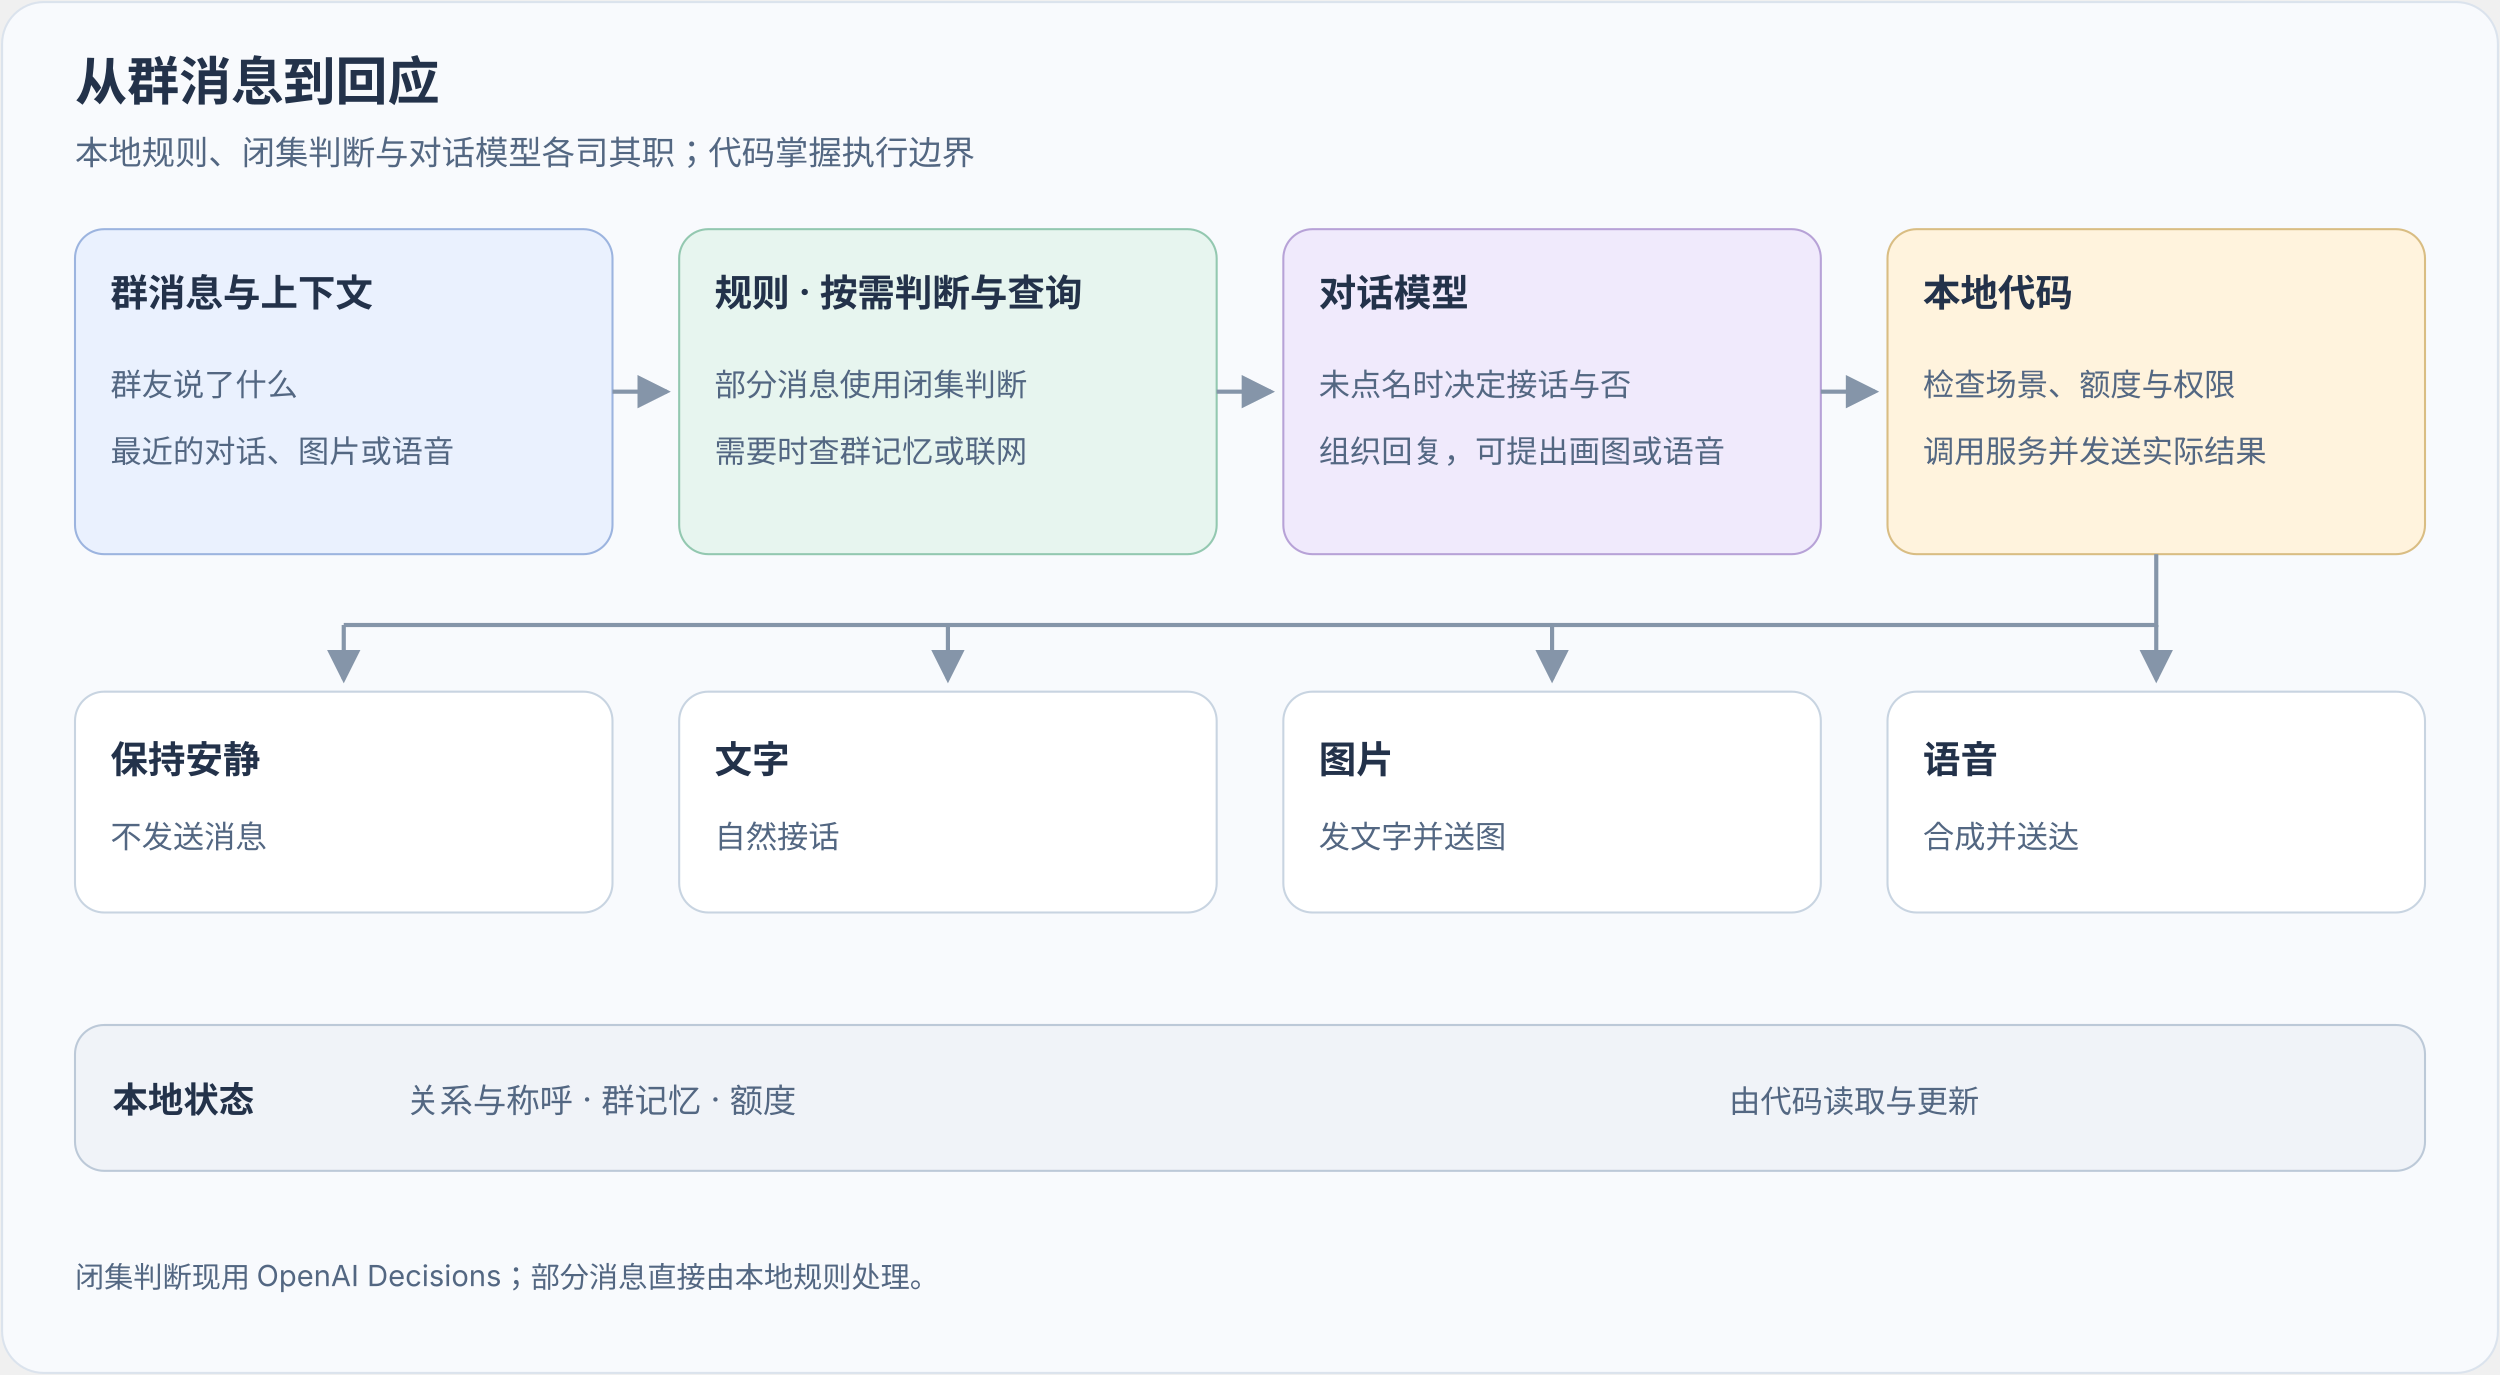
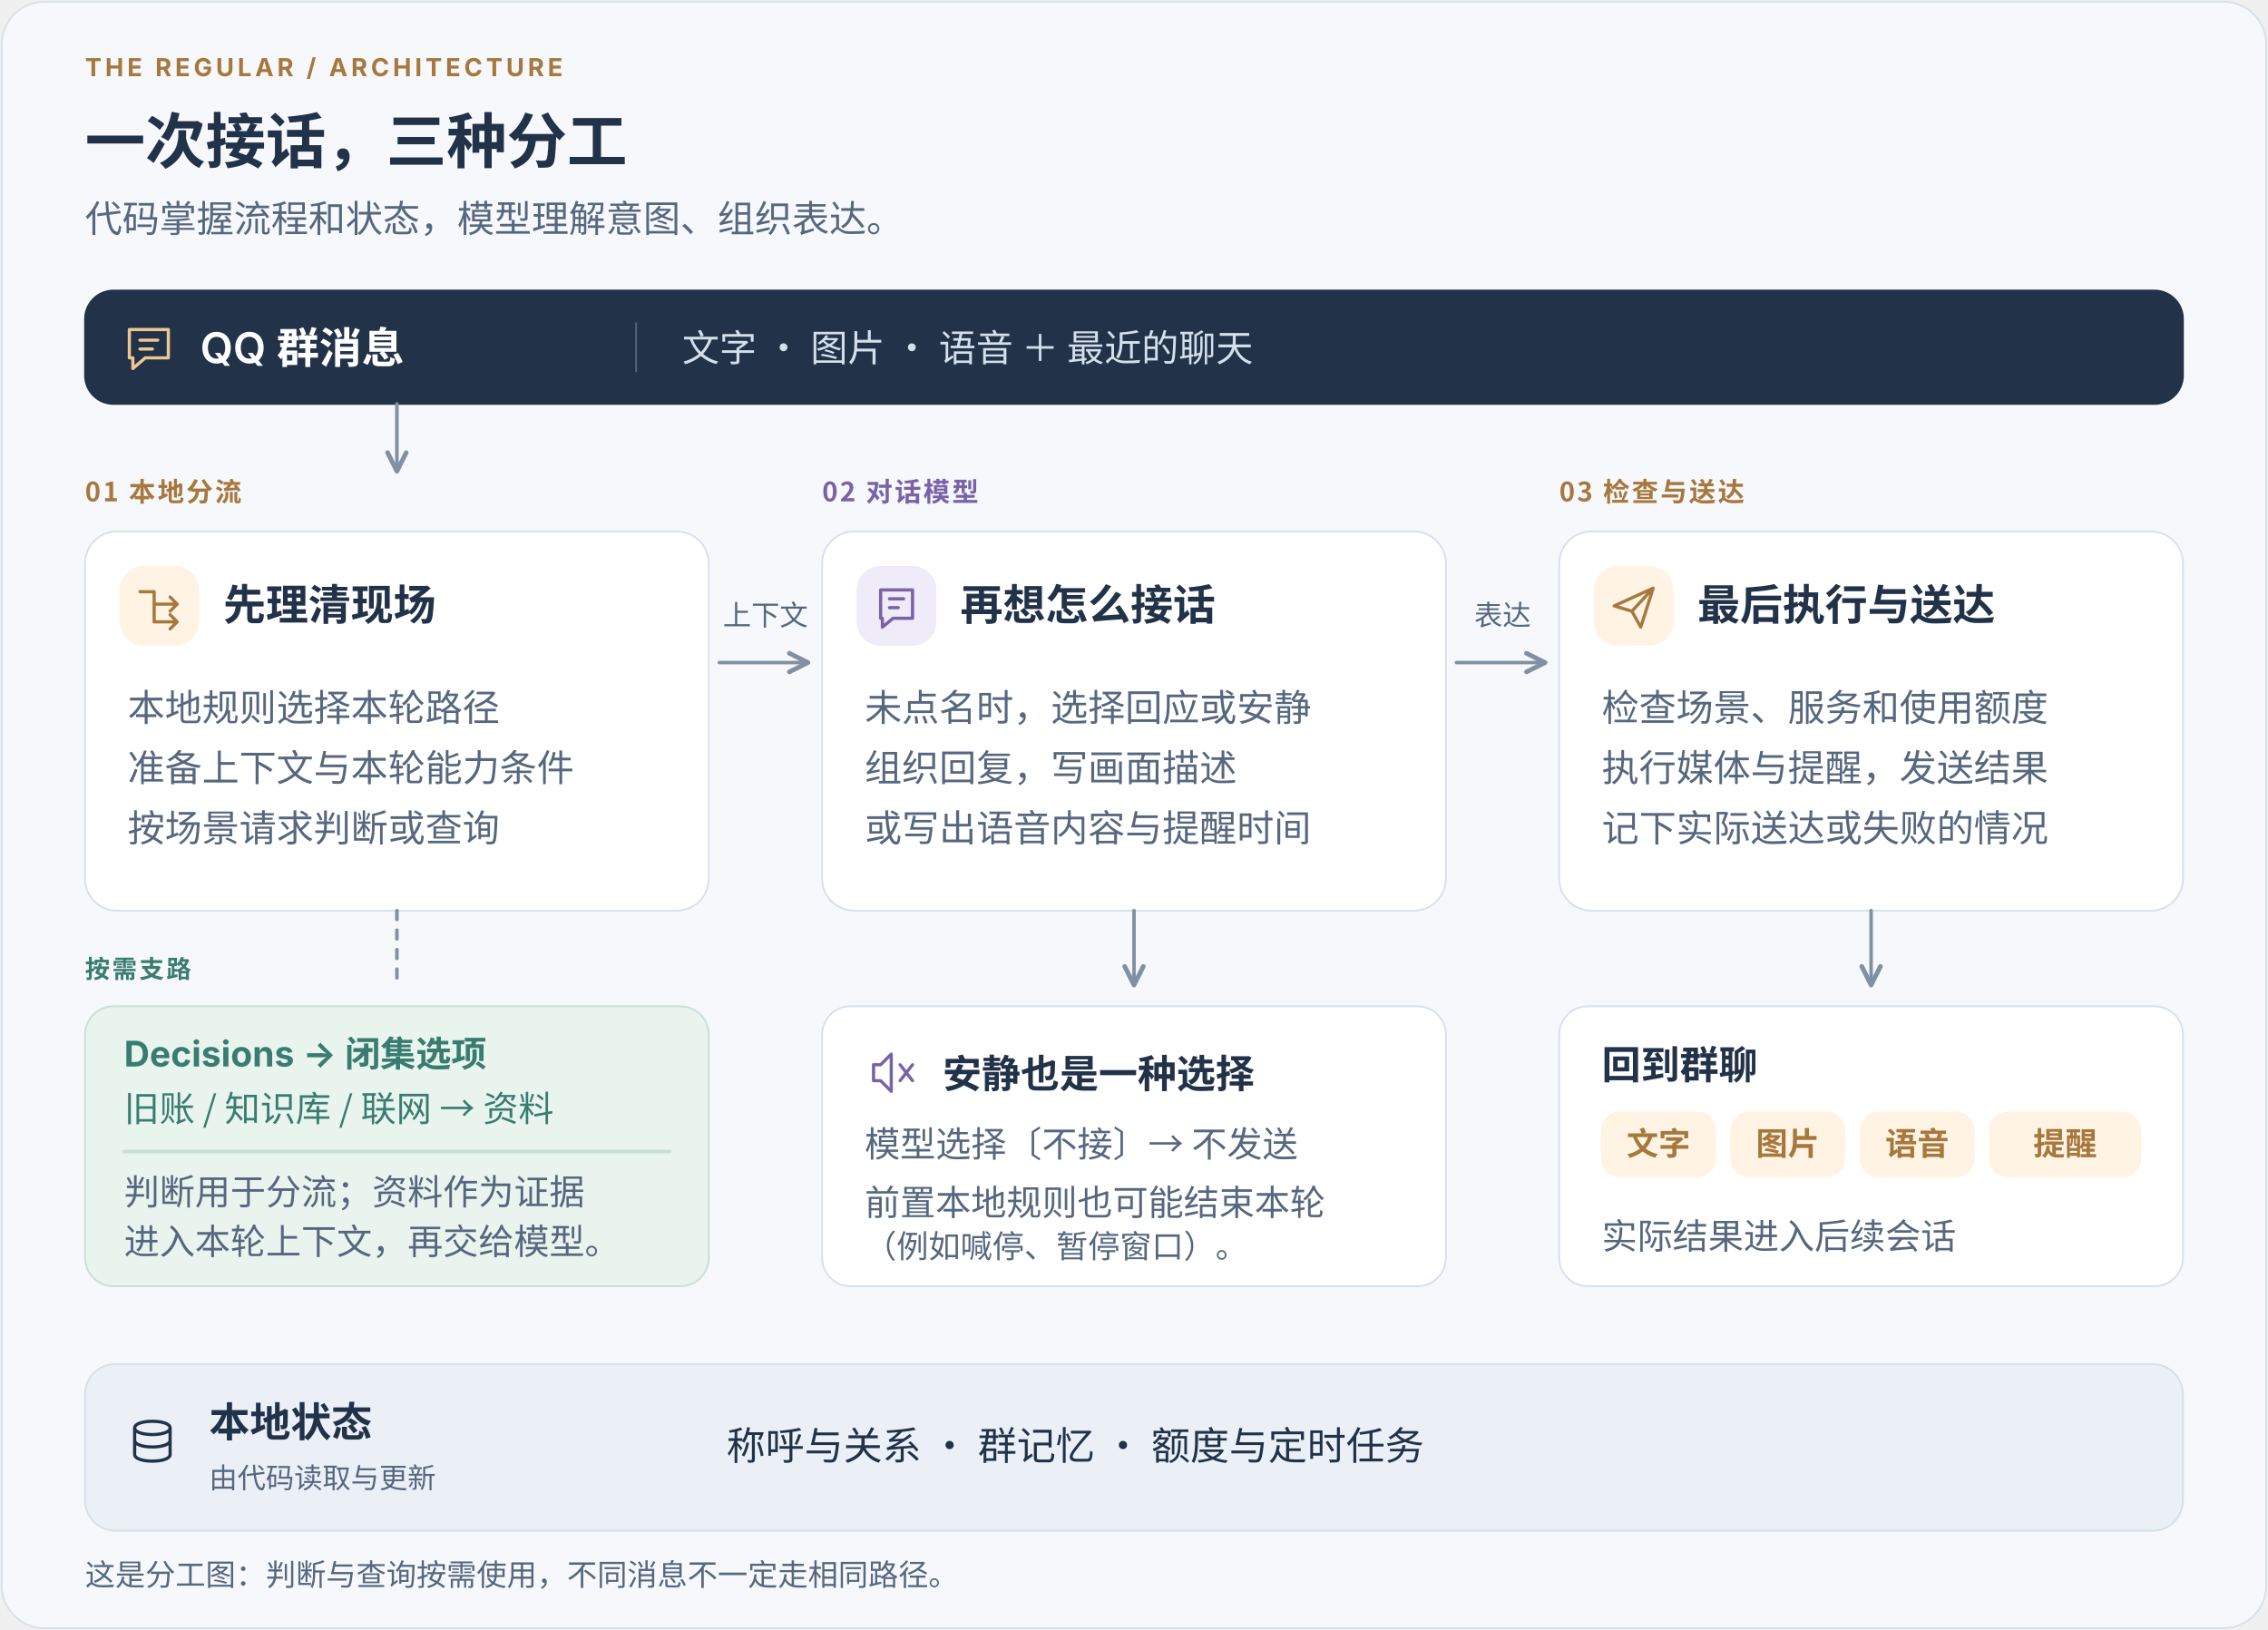
- <svg xmlns="http://www.w3.org/2000/svg" width="1200" height="660" viewBox="0 0 1200 660" role="img" aria-labelledby="title desc">
+ <svg xmlns="http://www.w3.org/2000/svg" width="1280" height="920" viewBox="0 0 1280 920" role="img" aria-labelledby="flow-title flow-desc" xml:lang="zh-CN">
  <defs>
-     <marker id="arrow" markerWidth="8" markerHeight="8" refX="7" refY="4" orient="auto">
-       <path d="M0 0L8 4L0 8Z" fill="#8595A9" />
+     <marker id="arrow" viewBox="0 0 8 8" refX="7" refY="4" markerWidth="7" markerHeight="7" orient="auto-start-reverse">
+       <path d="M1 1l6 3-6 3" fill="none" stroke="#8290A3" stroke-width="1.5" stroke-linecap="round" stroke-linejoin="round" />
    </marker>
  </defs>
-   <g font-family="-apple-system, BlinkMacSystemFont, Segoe UI, PingFang SC, Microsoft YaHei, sans-serif">
-     <rect x="1" y="1" width="1198" height="658" rx="20" fill="#F8FAFD" stroke="#DBE3ED" />
-     <text x="36" y="48" font-size="25" font-weight="700" fill="#23324A">从群消息到回应</text>
-     <text x="36" y="79" font-size="16" fill="#536782">本地规则、闭集判断与对话模型各司其职；代码掌握执行边界</text>
-     <rect x="36" y="110" width="258" height="156" rx="14" fill="#EAF1FE" stroke="#9CB4DF" />
-     <text x="53" y="147" font-size="18" font-weight="700" fill="#23324A">群消息与上下文</text>
-     <text x="53" y="190" font-size="15" fill="#536782">群友说了什么</text>
-     <text x="53" y="222" font-size="15" fill="#536782">最近的对话、图片或语音</text>
-     <rect x="326" y="110" width="258" height="156" rx="14" fill="#E7F5EF" stroke="#93C8B0" />
-     <text x="343" y="147" font-size="18" font-weight="700" fill="#23324A">规则 · 按需判断与查询</text>
-     <text x="343" y="190" font-size="15" fill="#536782">部分消息使用闭集判断</text>
-     <text x="343" y="222" font-size="15" fill="#536782">需要时查群记忆或联网</text>
-     <rect x="616" y="110" width="258" height="156" rx="14" fill="#F0EAFC" stroke="#B7A2D7" />
-     <text x="633" y="147" font-size="18" font-weight="700" fill="#23324A">对话模型</text>
-     <text x="633" y="190" font-size="15" fill="#536782">未点名时决定接话与否</text>
-     <text x="633" y="222" font-size="15" fill="#536782">组织回复，可提出画图或语音</text>
-     <rect x="906" y="110" width="258" height="156" rx="14" fill="#FFF3DD" stroke="#D9BD83" />
-     <text x="923" y="147" font-size="18" font-weight="700" fill="#23324A">本地代码</text>
-     <text x="923" y="190" font-size="15" fill="#536782">检查场景、额度与权限</text>
-     <text x="923" y="222" font-size="15" fill="#536782">调用服务并发送实际结果</text>
-     <path d="M294 188H320" fill="none" stroke="#8595A9" stroke-width="2" marker-end="url(#arrow)" />
-     <path d="M584 188H610" fill="none" stroke="#8595A9" stroke-width="2" marker-end="url(#arrow)" />
-     <path d="M874 188H900" fill="none" stroke="#8595A9" stroke-width="2" marker-end="url(#arrow)" />
-     <path d="M1035 266V300H165M1035 300H1035" fill="none" stroke="#8595A9" stroke-width="2" />
-     <path d="M165 300V326" fill="none" stroke="#8595A9" stroke-width="2" marker-end="url(#arrow)" />
-     <rect x="36" y="332" width="258" height="106" rx="14" fill="#FFFFFF" stroke="#C8D4E1" />
-     <text x="53" y="371" font-size="18" font-weight="700" fill="#23324A">保持安静</text>
-     <text x="53" y="407" font-size="15" fill="#536782">不发送消息</text>
-     <path d="M455 300V326" fill="none" stroke="#8595A9" stroke-width="2" marker-end="url(#arrow)" />
-     <rect x="326" y="332" width="258" height="106" rx="14" fill="#FFFFFF" stroke="#C8D4E1" />
-     <text x="343" y="371" font-size="18" font-weight="700" fill="#23324A">文字</text>
-     <text x="343" y="407" font-size="15" fill="#536782">自然接话</text>
-     <path d="M745 300V326" fill="none" stroke="#8595A9" stroke-width="2" marker-end="url(#arrow)" />
-     <rect x="616" y="332" width="258" height="106" rx="14" fill="#FFFFFF" stroke="#C8D4E1" />
-     <text x="633" y="371" font-size="18" font-weight="700" fill="#23324A">图片</text>
-     <text x="633" y="407" font-size="15" fill="#536782">发文字并送图</text>
-     <path d="M1035 300V326" fill="none" stroke="#8595A9" stroke-width="2" marker-end="url(#arrow)" />
-     <rect x="906" y="332" width="258" height="106" rx="14" fill="#FFFFFF" stroke="#C8D4E1" />
-     <text x="923" y="371" font-size="18" font-weight="700" fill="#23324A">语音</text>
-     <text x="923" y="407" font-size="15" fill="#536782">合成并送达</text>
-     <rect x="36" y="492" width="1128" height="70" rx="14" fill="#F0F3F8" stroke="#BCC9D8" />
-     <text x="54" y="534" font-size="17" font-weight="700" fill="#23324A">本地状态</text>
-     <text x="195" y="534" font-size="16" fill="#536782">关系与称呼 · 群记忆 · 额度</text>
-     <text x="830" y="534" font-size="15" fill="#536782">由代码读取与更新</text>
-     <text x="36" y="618" font-size="14" fill="#536782">闭集判断现用 OpenAI Decisions；部分消息直接由本地规则处理。</text>
+   <g font-family="-apple-system, BlinkMacSystemFont, 'Segoe UI', 'PingFang SC', 'Microsoft YaHei', sans-serif">
+     <rect x="1" y="1" width="1278" height="918" rx="24" fill="#F6F8FC" stroke="#D7E0EB" />
+     <text x="48" y="43" font-size="14" font-weight="700" fill="#A7783E" letter-spacing="2">THE REGULAR / ARCHITECTURE</text>
+     <text x="48" y="92" font-size="34" font-weight="700" fill="#213249">一次接话，三种分工</text>
+     <text x="48" y="131" font-size="21" font-weight="400" fill="#56677E">代码掌握流程和状态，模型理解意图、组织表达。</text>
+     <rect x="48" y="164" width="1184" height="64" rx="16" fill="#213249" stroke="#213249" />
+     <g transform="translate(70 183)" fill="none" stroke="#EDC792" stroke-width="1.8" stroke-linecap="round" stroke-linejoin="round">
+       <path d="M3 3h22v16H12l-7 6v-6H3z M9 9h10 M9 14h7" />
+     </g>
+     <text x="113" y="205" font-size="24" font-weight="600" fill="#FFFFFF">QQ 群消息</text>
+     <path d="M359 182v28" stroke="#54647A" />
+     <text x="385" y="204" font-size="21" font-weight="400" fill="#D4DFEB">文字 · 图片 · 语音  ＋  最近的聊天</text>
+     <path d="M224 228v38" fill="none" stroke="#8290A3" stroke-width="2" stroke-linecap="round" stroke-linejoin="round" marker-end="url(#arrow)" />
+     <text x="48" y="283" font-size="15" font-weight="700" fill="#A7783E" letter-spacing="1.2">01  本地分流</text>
+     <text x="464" y="283" font-size="15" font-weight="700" fill="#7962A7" letter-spacing="1.2">02  对话模型</text>
+     <text x="880" y="283" font-size="15" font-weight="700" fill="#A7783E" letter-spacing="1.2">03  检查与送达</text>
+     <rect x="48" y="300" width="352" height="214" rx="18" fill="#FFFFFF" stroke="#D7E0EB" />
+     <rect x="68" y="320" width="44" height="44" rx="13" fill="#FFF4E4" stroke="#FFF4E4" />
+     <g transform="translate(76 328)" fill="none" stroke="#A7783E" stroke-width="1.8" stroke-linecap="round" stroke-linejoin="round">
+       <path d="M3 6h8v7h13 M11 13v10h13 M20 9l4 4-4 4 M20 19l4 4-4 4" />
+     </g>
+     <text x="126" y="350" font-size="24" font-weight="650" fill="#213249">先理清现场</text>
+     <rect x="464" y="300" width="352" height="214" rx="18" fill="#FFFFFF" stroke="#D7E0EB" />
+     <rect x="484" y="320" width="44" height="44" rx="13" fill="#F0EBF8" stroke="#F0EBF8" />
+     <g transform="translate(492 328)" fill="none" stroke="#7962A7" stroke-width="1.8" stroke-linecap="round" stroke-linejoin="round">
+       <path d="M5 5h18v16H12l-6 5v-5H5z M10 10h8 M10 15h5" />
+     </g>
+     <text x="542" y="350" font-size="24" font-weight="650" fill="#213249">再想怎么接话</text>
+     <rect x="880" y="300" width="352" height="214" rx="18" fill="#FFFFFF" stroke="#D7E0EB" />
+     <rect x="900" y="320" width="44" height="44" rx="13" fill="#FFF4E4" stroke="#FFF4E4" />
+     <g transform="translate(908 328)" fill="none" stroke="#A7783E" stroke-width="1.8" stroke-linecap="round" stroke-linejoin="round">
+       <path d="M3 14l22-10-7 22-5-9-10-3z M13 17L25 4" />
+     </g>
+     <text x="958" y="350" font-size="24" font-weight="650" fill="#213249">最后执行与送达</text>
+     <text x="72" y="407" font-size="21" font-weight="400" fill="#56677E">本地规则选择本轮路径</text>
+     <text x="72" y="441" font-size="21" font-weight="400" fill="#56677E">准备上下文与本轮能力条件</text>
+     <text x="72" y="475" font-size="21" font-weight="400" fill="#56677E">按场景请求判断或查询</text>
+     <text x="488" y="407" font-size="21" font-weight="400" fill="#56677E">未点名时，选择回应或安静</text>
+     <text x="488" y="441" font-size="21" font-weight="400" fill="#56677E">组织回复，写画面描述</text>
+     <text x="488" y="475" font-size="21" font-weight="400" fill="#56677E">或写出语音内容与提醒时间</text>
+     <text x="904" y="407" font-size="21" font-weight="400" fill="#56677E">检查场景、服务和使用额度</text>
+     <text x="904" y="441" font-size="21" font-weight="400" fill="#56677E">执行媒体与提醒，发送结果</text>
+     <text x="904" y="475" font-size="21" font-weight="400" fill="#56677E">记下实际送达或失败的情况</text>
+     <path d="M406 374h50" fill="none" stroke="#8290A3" stroke-width="2" stroke-linecap="round" stroke-linejoin="round" marker-end="url(#arrow)" />
+     <text x="432" y="353" font-size="16" font-weight="500" fill="#56677E" text-anchor="middle">上下文</text>
+     <path d="M822 374h50" fill="none" stroke="#8290A3" stroke-width="2" stroke-linecap="round" stroke-linejoin="round" marker-end="url(#arrow)" />
+     <text x="848" y="353" font-size="16" font-weight="500" fill="#56677E" text-anchor="middle">表达</text>
+     <path d="M224 514v42" fill="none" stroke="#8290A3" stroke-width="2" stroke-linecap="round" stroke-linejoin="round" stroke-dasharray="5 6" />
+     <text x="48" y="552" font-size="14" font-weight="700" fill="#397D70" letter-spacing="1.3">按需支路</text>
+     <rect x="48" y="568" width="352" height="158" rx="16" fill="#EAF4EF" stroke="#C9DFD5" />
+     <text x="70" y="602" font-size="20" font-weight="650" fill="#397D70">Decisions → 闭集选项</text>
+     <text x="70" y="633" font-size="20" font-weight="500" fill="#397D70">旧账 / 知识库 / 联网 → 资料</text>
+     <path d="M70 650h308" fill="none" stroke="#C9DFD5" stroke-width="2" stroke-linecap="round" stroke-linejoin="round" />
+     <text x="70" y="680" font-size="20" font-weight="400" fill="#56677E">判断用于分流；资料作为证据</text>
+     <text x="70" y="708" font-size="20" font-weight="400" fill="#56677E">进入本轮上下文，再交给模型。</text>
+     <path d="M640 514v42" fill="none" stroke="#8290A3" stroke-width="2" stroke-linecap="round" stroke-linejoin="round" marker-end="url(#arrow)" />
+     <rect x="464" y="568" width="352" height="158" rx="16" fill="#FFFFFF" stroke="#D7E0EB" />
+     <g transform="translate(486 591)" fill="none" stroke="#7962A7" stroke-width="1.8" stroke-linecap="round" stroke-linejoin="round">
+       <path d="M7 10v9h4l6 6V4l-6 6H7z M22 10l7 9 M29 10l-7 9" />
+     </g>
+     <text x="532" y="614" font-size="22" font-weight="650" fill="#213249">安静也是一种选择</text>
+     <text x="488" y="653" font-size="20" font-weight="400" fill="#56677E">模型选择〔不接〕→ 不发送</text>
+     <text x="488" y="686" font-size="20" font-weight="400" fill="#56677E">前置本地规则也可能结束本轮</text>
+     <text x="488" y="710" font-size="18" font-weight="400" fill="#56677E">（例如喊停、暂停窗口）。</text>
+     <path d="M1056 514v42" fill="none" stroke="#8290A3" stroke-width="2" stroke-linecap="round" stroke-linejoin="round" marker-end="url(#arrow)" />
+     <rect x="880" y="568" width="352" height="158" rx="16" fill="#FFFFFF" stroke="#D7E0EB" />
+     <text x="904" y="609" font-size="22" font-weight="650" fill="#213249">回到群聊</text>
+     <rect x="904" y="628" width="64" height="36" rx="10" fill="#FFF4E4" stroke="#FFF4E4" />
+     <text x="936.0" y="652" font-size="18" font-weight="600" fill="#A7783E" text-anchor="middle">文字</text>
+     <rect x="977" y="628" width="64" height="36" rx="10" fill="#FFF4E4" stroke="#FFF4E4" />
+     <text x="1009.0" y="652" font-size="18" font-weight="600" fill="#A7783E" text-anchor="middle">图片</text>
+     <rect x="1050" y="628" width="64" height="36" rx="10" fill="#FFF4E4" stroke="#FFF4E4" />
+     <text x="1082.0" y="652" font-size="18" font-weight="600" fill="#A7783E" text-anchor="middle">语音</text>
+     <rect x="1123" y="628" width="85" height="36" rx="10" fill="#FFF4E4" stroke="#FFF4E4" />
+     <text x="1165.5" y="652" font-size="18" font-weight="600" fill="#A7783E" text-anchor="middle">提醒</text>
+     <text x="904" y="705" font-size="20" font-weight="400" fill="#56677E">实际结果进入后续会话</text>
+     <rect x="48" y="770" width="1184" height="94" rx="17" fill="#EAF0F6" stroke="#D5DFEB" />
+     <g transform="translate(72 799)" fill="none" stroke="#213249" stroke-width="1.8" stroke-linecap="round" stroke-linejoin="round">
+       <path d="M4 7c0-5 20-5 20 0s-20 5-20 0v15c0 5 20 5 20 0V7 M4 14c0 5 20 5 20 0" />
+     </g>
+     <text x="118" y="811" font-size="23" font-weight="650" fill="#213249">本地状态</text>
+     <text x="118" y="840" font-size="16" font-weight="400" fill="#56677E">由代码读取与更新</text>
+     <text x="410" y="824" font-size="22" font-weight="500" fill="#213249">称呼与关系    ·    群记忆    ·    额度与定时任务</text>
+     <text x="48" y="895" font-size="17" font-weight="400" fill="#56677E">这是分工图：判断与查询按需使用，不同消息不一定走相同路径。</text>
  </g>
</svg>
